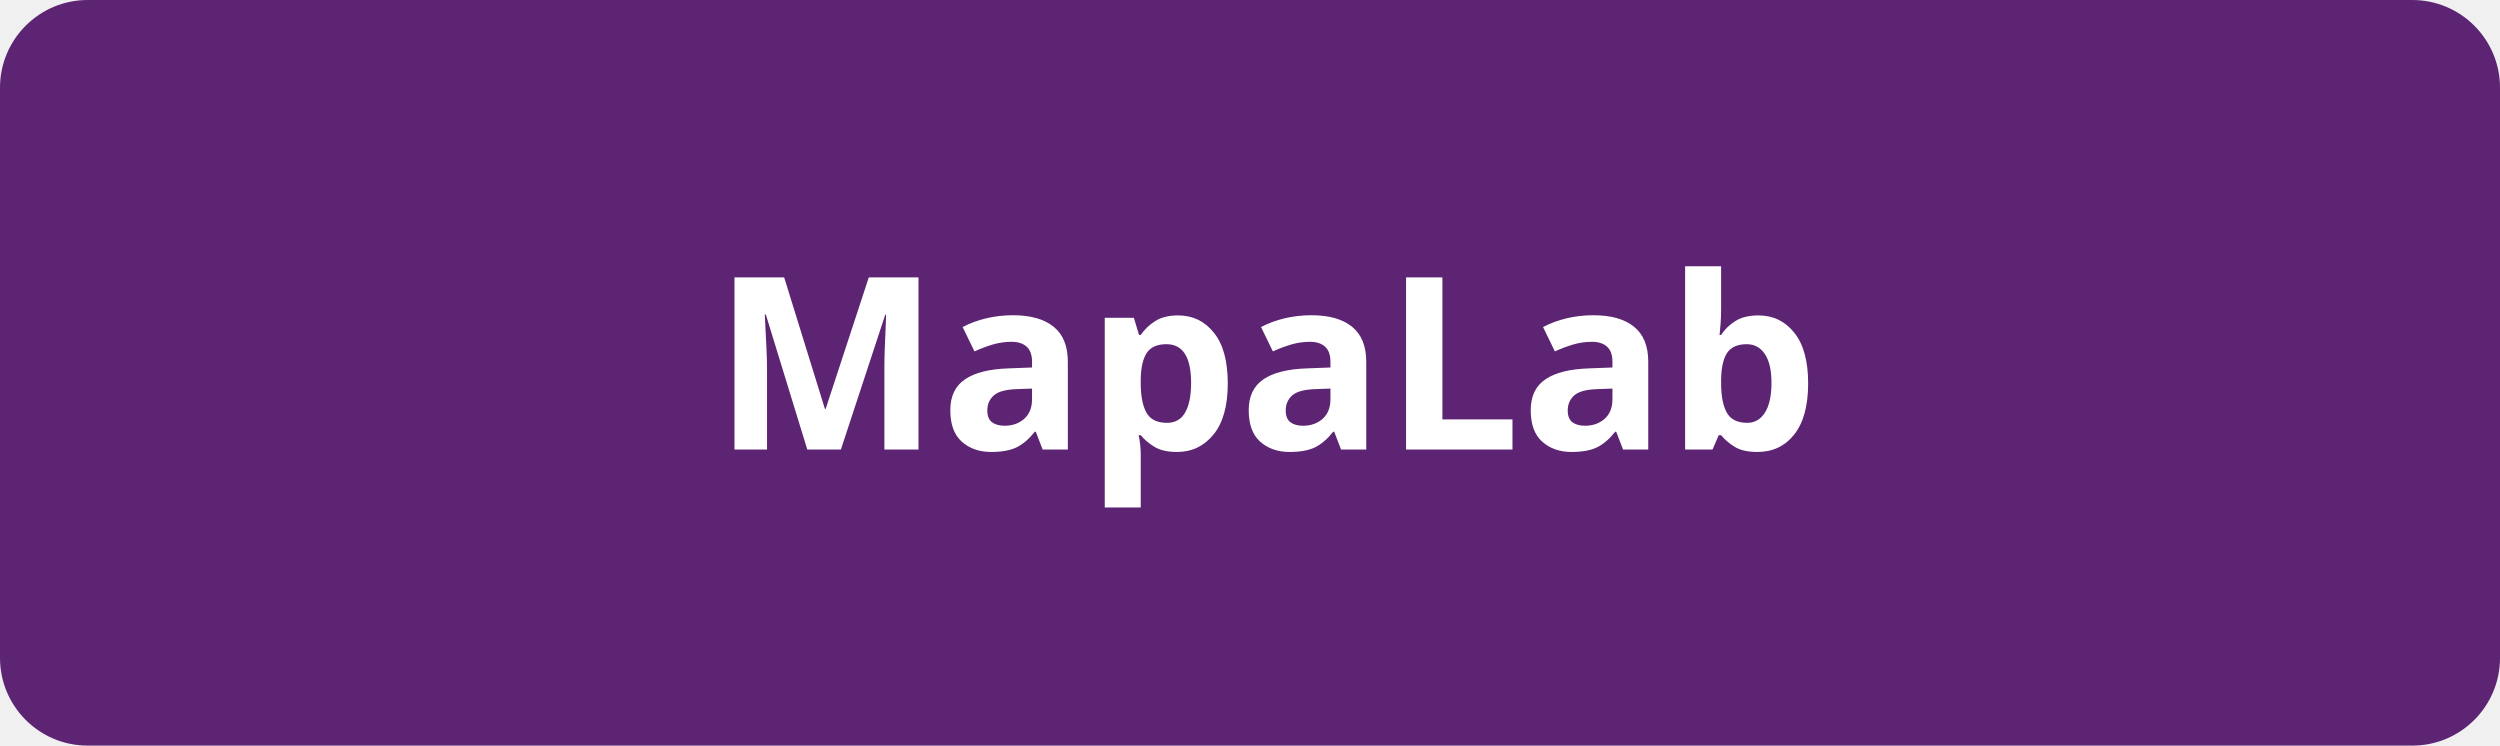
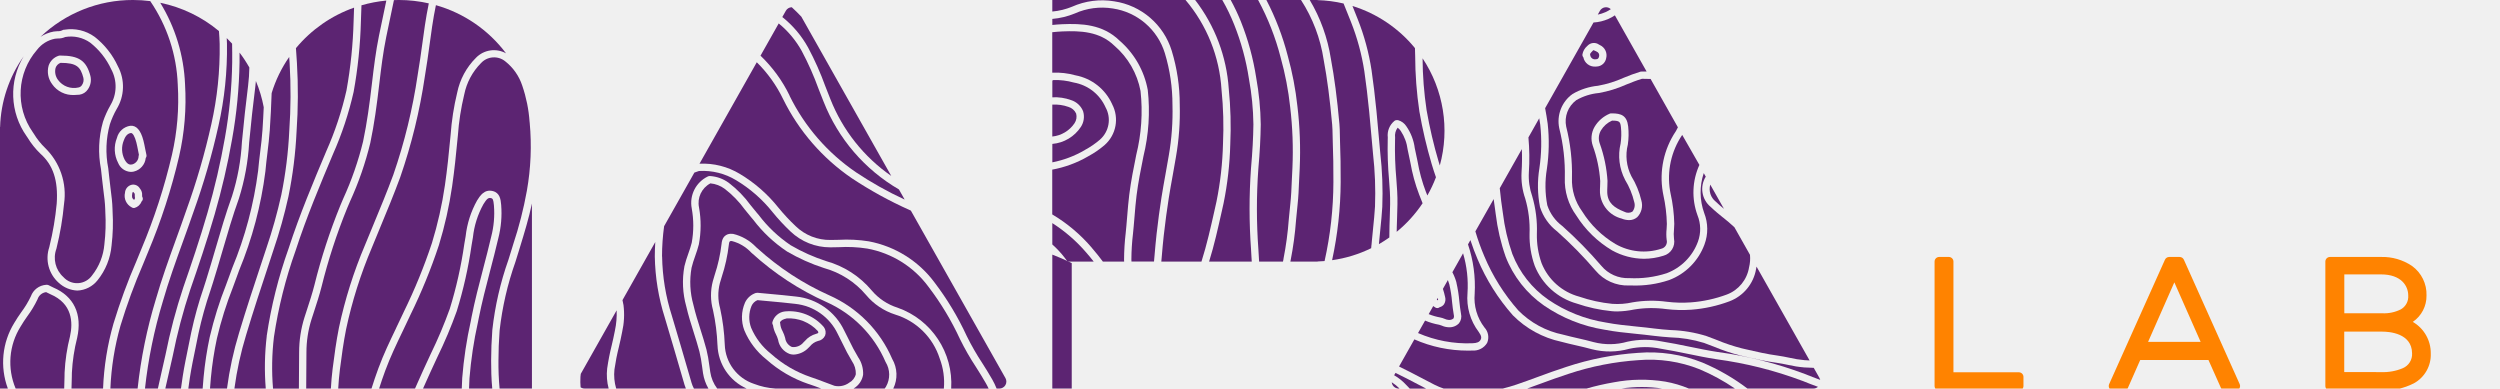
- <svg xmlns="http://www.w3.org/2000/svg" width="228" height="68" viewBox="0 0 228 68">
-   <g id="mapalab_icono" transform="translate(-12 -19)">
-     <rect id="Rectángulo_8420" data-name="Rectángulo 8420" width="228" height="68" rx="8" transform="translate(12 19)" fill="#5c2472" />
-     <text id="MapaLab" transform="translate(77 60)" fill="#fff" font-size="22" font-family="Garet-Bold, Garet" font-weight="700">
-       <tspan x="0" y="0">MapaLab</tspan>
-     </text>
+ <svg xmlns="http://www.w3.org/2000/svg" id="logo_mapalab" width="269.296" height="41.854" viewBox="0 0 269.296 41.854">
+   <defs>
+     <clipPath id="clip-path">
+       <rect id="Rectángulo_14285" data-name="Rectángulo 14285" width="269.296" height="41.854" fill="#5c2472" />
+     </clipPath>
+   </defs>
+   <g id="Enmascarar_grupo_16311" data-name="Enmascarar grupo 16311" transform="translate(0 0)" clip-path="url(#clip-path)">
+     <path id="Trazado_34999" data-name="Trazado 34999" d="M436.121,14.732c.16-.013.257-.064.312-.3a.433.433,0,0,0-.263-.525l-.1-.052c-.235-.124-.248-.11-.3-.059l-.061.064a1.4,1.4,0,0,0-.254.313.4.4,0,0,1,.021.07.514.514,0,0,0,.642.484" transform="translate(-264.183 -8.35)" fill="#5c2472" />
+     <path id="Trazado_35000" data-name="Trazado 35000" d="M437.893,17.08l0,.009a8.3,8.3,0,0,0-1.309,6l.057.3a16.6,16.6,0,0,1,.4,3.283c0,.2-.016.4-.03.593a4.528,4.528,0,0,0,0,1,1.571,1.571,0,0,1-1.134,1.833,7.021,7.021,0,0,1-2.1.33,7.224,7.224,0,0,1-3.428-.9,11.487,11.487,0,0,1-3.855-3.752,6.483,6.483,0,0,1-1.243-4.089,19.9,19.9,0,0,0-.6-5.323,3.62,3.62,0,0,1,1.425-3.683,6.752,6.752,0,0,1,2.751-.892,11.679,11.679,0,0,0,2.758-.857,19.284,19.284,0,0,1,1.82-.662.4.4,0,0,1,.143-.014h.512l-3.416-6.051a4.524,4.524,0,0,1-.682.378,4.657,4.657,0,0,1-1.621.393l-5.211,9.23h0c.1.549.2,1.116.276,1.68a19.113,19.113,0,0,1-.089,4.87,11.1,11.1,0,0,0,.045,3.9,4.572,4.572,0,0,0,1.62,2.243,44.451,44.451,0,0,1,4.2,4.283,3.7,3.7,0,0,0,3.014,1.33,11.216,11.216,0,0,0,4.028-.529,5.745,5.745,0,0,0,3.37-3.409,3.951,3.951,0,0,0-.053-2.838,7.156,7.156,0,0,1,.206-5.419Zm-10.24-9.558.057-.059a.946.946,0,0,1,1.234-.1l.077.04a1.218,1.218,0,0,1,.686,1.416,1.084,1.084,0,0,1-1.013.9c-.056,0-.111.007-.164.007a1.242,1.242,0,0,1-1.283-1,.393.393,0,0,1-.1-.309,1.523,1.523,0,0,1,.507-.9" transform="translate(-256.691 -2.552)" fill="#5c2472" />
+     <path id="Trazado_35001" data-name="Trazado 35001" d="M440.706,39.413a5.633,5.633,0,0,1-.483-3.912,6.9,6.9,0,0,0,.036-1.753c-.068-.6-.146-.711-.959-.713a2.614,2.614,0,0,0-1.2,1.062,1.661,1.661,0,0,0-.118,1.413,14.608,14.608,0,0,1,.83,4.01c0,.206-.005.412-.015.618s-.02.426-.013.634c.043,1.139.765,1.655,1.837,2.079a.881.881,0,0,0,.867-.006,1.109,1.109,0,0,0,.2-1.05,8.131,8.131,0,0,0-.985-2.382" transform="translate(-265.654 -20.042)" fill="#5c2472" />
+     <path id="Trazado_35002" data-name="Trazado 35002" d="M393.037,78.521a.98.98,0,0,1-.117.791.806.806,0,0,1-.465.312.394.394,0,0,1-.463.041c-.083-.05-.157-.108-.236-.161l-.49.868a6.287,6.287,0,0,0,1.262.364,2.32,2.32,0,0,1,.457.144,1.2,1.2,0,0,0,.405.113.707.707,0,0,0,.54-.145.509.509,0,0,0,.044-.387c-.086-.471-.138-.946-.188-1.407a13.238,13.238,0,0,0-.295-1.886,3.7,3.7,0,0,0-.156-.465l-.535.948a8.329,8.329,0,0,1,.236.869" transform="translate(-237.372 -46.535)" fill="#5c2472" />
+     <path id="Trazado_35003" data-name="Trazado 35003" d="M393.56,81.831a.221.221,0,0,0,.072-.019.623.623,0,0,0-.014-.171c0-.02-.011-.039-.015-.059l-.112.2c.024.017.044.035.069.052" transform="translate(-238.723 -49.494)" fill="#5c2472" />
+     <path id="Trazado_35004" data-name="Trazado 35004" d="M439.56,43.092c-.448-.363-.91-.738-1.338-1.153a2.5,2.5,0,0,1-.53-3.259l-.216-.382a6.545,6.545,0,0,0,.048,4.3,4.732,4.732,0,0,1,.031,3.384,6.494,6.494,0,0,1-3.821,3.842,11.439,11.439,0,0,1-4.021.579h-.287a4.487,4.487,0,0,1-3.61-1.61,43.691,43.691,0,0,0-4.127-4.209,5.342,5.342,0,0,1-1.854-2.638,11.731,11.731,0,0,1-.063-4.177,18.47,18.47,0,0,0,.092-4.673c-.033-.234-.072-.47-.11-.706l-1.165,2.063a24.228,24.228,0,0,1,.047,3.783A6.621,6.621,0,0,0,419,40.8a12.609,12.609,0,0,1,.5,4.027A8.92,8.92,0,0,0,420.006,48a6.061,6.061,0,0,0,4.06,3.606,15.717,15.717,0,0,0,3.553.774,7.466,7.466,0,0,0,2.19-.163,12.27,12.27,0,0,1,3.7-.059,13.425,13.425,0,0,0,2.573.065,14.125,14.125,0,0,0,3.879-.846,3.767,3.767,0,0,0,2.395-2.932,3.967,3.967,0,0,0,.1-1.344l-1.68-2.975c-.385-.365-.8-.7-1.208-1.034" transform="translate(-253.95 -19.651)" fill="#5c2472" />
+     <path id="Trazado_35005" data-name="Trazado 35005" d="M426.6,80.917a42.291,42.291,0,0,0-9.257-2.328c-1.037-.159-2.074-.373-3.077-.58-.965-.2-1.962-.4-2.947-.558a8.1,8.1,0,0,0-3.36.015,7.792,7.792,0,0,1-4.035.045c-.561-.157-1.143-.29-1.706-.419-.524-.12-1.066-.245-1.6-.389a10.4,10.4,0,0,1-5.2-2.846,22.009,22.009,0,0,1-3.8-6.047c-.282-.656-.535-1.337-.771-2.052l-.26.461a14.067,14.067,0,0,1,.72,5.31,5.2,5.2,0,0,0,1.054,3.641,1.54,1.54,0,0,1,.286,1.663,1.711,1.711,0,0,1-1.584.821q-.245.008-.489.008a14.3,14.3,0,0,1-5.764-1.21l-1.65,2.922c.819.395,1.625.816,2.411,1.23.472.249.945.5,1.42.739a7.536,7.536,0,0,0,.978.406h6.359q.744-.18,1.493-.435c.764-.26,1.538-.544,2.286-.819,1.007-.37,2.048-.752,3.09-1.085a30.947,30.947,0,0,1,7.706-1.506,15.282,15.282,0,0,1,6.93,1.042,22.658,22.658,0,0,1,4.854,2.8H427.8a.738.738,0,0,0,.486-.184c-.572-.2-1.132-.427-1.683-.647" transform="translate(-232.457 -39.894)" fill="#5c2472" />
+     <path id="Trazado_35006" data-name="Trazado 35006" d="M436.81,99.561a14.513,14.513,0,0,0-6.58-.981,30.176,30.176,0,0,0-7.512,1.47c-1.026.328-2.059.708-3.058,1.075-.466.171-.943.344-1.423.515h6.4a27.346,27.346,0,0,1,2.921-.67,16.078,16.078,0,0,1,5.564-.077,12,12,0,0,1,2.535.747h4.963a21.706,21.706,0,0,0-3.808-2.079" transform="translate(-253.736 -59.786)" fill="#5c2472" />
+     <path id="Trazado_35007" data-name="Trazado 35007" d="M392.482,72.524a14.084,14.084,0,0,1,.315,2c.048.446.1.908.179,1.351a1.2,1.2,0,0,1-.216,1.034,1.393,1.393,0,0,1-1.123.425h-.025a1.849,1.849,0,0,1-.689-.168,1.678,1.678,0,0,0-.3-.1,7.03,7.03,0,0,1-1.515-.448l-.758,1.343a13.354,13.354,0,0,0,5.839,1.1c.519-.017.774-.127.909-.393.085-.165.116-.382-.22-.841a6.037,6.037,0,0,1-1.2-4.172,12.231,12.231,0,0,0-.478-4.284l-1.152,2.04a5.411,5.411,0,0,1,.441,1.115" transform="translate(-235.601 -42.085)" fill="#5c2472" />
+     <path id="Trazado_35008" data-name="Trazado 35008" d="M440.507,72.7c-.343-.006-.682-.024-1.017-.045a12.5,12.5,0,0,1-1.783-.28c-.392-.081-.8-.166-1.192-.219-1.18-.157-2.345-.426-3.471-.687l-.474-.109a19.937,19.937,0,0,1-2.757-.919c-.374-.146-.748-.291-1.126-.427a13.612,13.612,0,0,0-3.653-.6c-.577-.043-1.173-.088-1.76-.165-.643-.085-1.3-.151-1.939-.216-1.108-.111-2.255-.227-3.383-.445a15.951,15.951,0,0,1-6.5-2.6,11.412,11.412,0,0,1-4.135-5.263,21.761,21.761,0,0,1-1.068-4.59c-.082-.526-.155-1.063-.22-1.614L404.057,58a24.793,24.793,0,0,0,.964,2.679,21.239,21.239,0,0,0,3.659,5.832,9.4,9.4,0,0,0,4.821,2.612c.516.14,1.051.262,1.567.381.572.131,1.163.267,1.742.428a6.913,6.913,0,0,0,3.63-.05,8.989,8.989,0,0,1,3.675-.029c1,.157,2.011.364,2.984.565.994.2,2.021.417,3.038.572a43.026,43.026,0,0,1,9.43,2.376c.538.215,1.084.432,1.639.631a.766.766,0,0,0-.077-.194Z" transform="translate(-245.133 -33.076)" fill="#5c2472" />
+     <path id="Trazado_35009" data-name="Trazado 35009" d="M381.955,102.119l-.145.258a5.372,5.372,0,0,1,1.3,1.041c.122.133.251.261.377.391h1.762c-.287-.15-.575-.3-.862-.449-.795-.418-1.609-.844-2.432-1.24" transform="translate(-231.635 -61.953)" fill="#5c2472" />
+     <path id="Trazado_35010" data-name="Trazado 35010" d="M412.1,52.128a10.653,10.653,0,0,0,3.861,4.908,15.2,15.2,0,0,0,6.2,2.468c1.093.212,2.221.325,3.312.435.643.064,1.308.131,1.963.218.565.074,1.15.118,1.716.16a14.416,14.416,0,0,1,3.86.648c.385.138.765.286,1.145.434a19.329,19.329,0,0,0,2.649.886l.475.11c1.108.257,2.254.522,3.4.674.424.056.843.144,1.249.228a11.669,11.669,0,0,0,1.64.263q.274.018.547.031L438.4,53.48c-.017.088-.026.174-.047.263a4.539,4.539,0,0,1-2.874,3.48,14.886,14.886,0,0,1-4.091.9,14.176,14.176,0,0,1-2.727-.066,11.585,11.585,0,0,0-3.462.049,9.452,9.452,0,0,1-1.814.206,5.572,5.572,0,0,1-.614-.032,16.531,16.531,0,0,1-3.729-.814,6.876,6.876,0,0,1-4.535-4.072,9.681,9.681,0,0,1-.556-3.446,11.91,11.91,0,0,0-.461-3.778,7.391,7.391,0,0,1-.4-2.869,23.2,23.2,0,0,0,.031-2.477l-2.379,4.213c.09.934.2,1.813.334,2.668a21.183,21.183,0,0,0,1.024,4.428" transform="translate(-249.19 -24.764)" fill="#5c2472" />
+     <path id="Trazado_35011" data-name="Trazado 35011" d="M469.745,53.167l-1.475-2.612a1.739,1.739,0,0,0,.595,1.839c.278.269.578.524.88.773" transform="translate(-284.044 -30.671)" fill="#5c2472" />
+     <path id="Trazado_35012" data-name="Trazado 35012" d="M444.026,106.157h4.423a14.8,14.8,0,0,0-4.423,0" transform="translate(-269.381 -64.303)" fill="#5c2472" />
+     <path id="Trazado_35013" data-name="Trazado 35013" d="M381.889,105.365h.1a4.675,4.675,0,0,0-.843-.68.75.75,0,0,0,.746.68" transform="translate(-231.231 -63.51)" fill="#5c2472" />
+     <path id="Trazado_35014" data-name="Trazado 35014" d="M440.873,26.811l-2.942-5.21c-.246-.014-.5-.015-.754-.014h-.186c-.571.169-1.141.4-1.692.621a12.473,12.473,0,0,1-2.944.907,5.939,5.939,0,0,0-2.439.777,2.83,2.83,0,0,0-1.077,2.844,20.628,20.628,0,0,1,.622,5.534,5.711,5.711,0,0,0,1.1,3.6,10.613,10.613,0,0,0,3.581,3.509,6.125,6.125,0,0,0,4.927.514.783.783,0,0,0,.592-.964,5.176,5.176,0,0,1-.006-1.172c.013-.182.026-.364.028-.545a16,16,0,0,0-.382-3.128l-.057-.3a9.042,9.042,0,0,1,1.41-6.559,3.905,3.905,0,0,0,.217-.414M436.478,36.5a1.32,1.32,0,0,1-.876.306,2.152,2.152,0,0,1-.792-.167,3.092,3.092,0,0,1-2.333-2.781c-.009-.242,0-.476.013-.7.009-.188.019-.376.014-.564a14,14,0,0,0-.8-3.794,2.452,2.452,0,0,1,.187-2.034,3.453,3.453,0,0,1,1.631-1.424.4.4,0,0,1,.2-.034h.033c1.014,0,1.627.231,1.761,1.41a7.7,7.7,0,0,1-.038,1.953,4.9,4.9,0,0,0,.378,3.4,8.909,8.909,0,0,1,1.078,2.614,1.838,1.838,0,0,1-.457,1.82" transform="translate(-260.131 -13.096)" fill="#5c2472" />
+     <path id="Trazado_35015" data-name="Trazado 35015" d="M438.987,2.192a.754.754,0,0,0-1.175.176l-.232.411a4.276,4.276,0,0,0,.828-.264,3.766,3.766,0,0,0,.579-.323" transform="translate(-265.471 -1.205)" fill="#5c2472" />
+     <path id="Trazado_35016" data-name="Trazado 35016" d="M532.124,71.642V84.065h7.542v.976H531.09v-13.4Z" transform="translate(-322.201 -43.464)" fill="#ff8300" />
+     <path id="Trazado_35016_-_Contorno" data-name="Trazado 35016 - Contorno" d="M531.09,71.142h1.033a.5.5,0,0,1,.5.5V83.565h7.042a.5.5,0,0,1,.5.5v.976a.5.5,0,0,1-.5.5H531.09a.5.5,0,0,1-.5-.5v-13.4A.5.5,0,0,1,531.09,71.142Zm.533,1h-.033v12.4h.38a.5.5,0,0,1-.347-.476Z" transform="translate(-322.201 -43.464)" fill="#ff8300" />
+     <path id="Trazado_35017" data-name="Trazado 35017" d="M601.673,85.042,600.2,81.749h-8l-1.455,3.292h-1.11l6.01-13.4h1.13l6.011,13.4ZM599.8,80.792l-3.6-8.154-3.6,8.154Z" transform="translate(-361.984 -43.464)" fill="#ff8300" />
+     <path id="Trazado_35017_-_Contorno" data-name="Trazado 35017 - Contorno" d="M602.783,85.542h-1.111a.5.5,0,0,1-.456-.3l-1.341-3h-7.351L591.2,85.244a.5.5,0,0,1-.457.3h-1.11a.5.5,0,0,1-.456-.7l6.01-13.4a.5.5,0,0,1,.456-.3h1.13a.5.5,0,0,1,.456.3l6.011,13.4a.5.5,0,0,1-.456.7Zm-.787-1h.014L600.289,80.7a.5.5,0,0,1-.289.546h.2a.5.5,0,0,1,.456.3Zm-11.591,0h.012l.813-1.839Zm1.7-3.781-.319.711a.5.5,0,0,1,.416-.223h.2a.5.5,0,0,1-.3-.488Zm1.266-.469h5.663L596.2,73.877Z" transform="translate(-361.984 -43.464)" fill="#ff8300" />
+     <path id="Trazado_35018" data-name="Trazado 35018" d="M668.241,75.3a2.941,2.941,0,0,1-2.182,2.871,3.429,3.429,0,0,1,2.641,3.369c0,2.756-2.564,3.5-4.862,3.5h-5.494v-13.4h5.494c2.258,0,4.4,1.11,4.4,3.656m-8.862,2.411h4.594c1.608,0,3.292-.5,3.292-2.411,0-1.953-1.761-2.776-3.426-2.776h-4.46Zm0,6.336h4.46c1.684,0,3.847-.4,3.847-2.527-.019-2.086-1.914-2.833-3.713-2.833h-4.594Z" transform="translate(-407.361 -43.464)" fill="#ff8300" />
+     <path id="Trazado_35018_-_Contorno" data-name="Trazado 35018 - Contorno" d="M658.345,71.143h5.494a5.708,5.708,0,0,1,3.342.969,3.777,3.777,0,0,1,1.56,3.187,3.376,3.376,0,0,1-1.476,2.838,3.879,3.879,0,0,1,1.935,3.4,3.514,3.514,0,0,1-1.821,3.219,7.371,7.371,0,0,1-3.541.784h-5.494a.5.5,0,0,1-.5-.5v-13.4A.5.5,0,0,1,658.345,71.143Zm.709,1h-.209v12.4h.467a.5.5,0,0,1-.433-.5V78.687a.5.5,0,0,1,.392-.488.5.5,0,0,1-.392-.488V72.523A.5.5,0,0,1,659.054,72.143Zm4.919,5.067a4.049,4.049,0,0,0,2-.42,1.586,1.586,0,0,0,.8-1.492c0-1.05-.766-2.276-2.926-2.276h-3.96V77.21Zm1.641,1.186a.5.5,0,0,1-.03-.382,5.69,5.69,0,0,1-1.195.184A5.933,5.933,0,0,1,665.614,78.4Zm-1.775,5.15a5.436,5.436,0,0,0,2.336-.416,1.638,1.638,0,0,0,1.011-1.611c-.02-2.164-2.464-2.333-3.213-2.333h-4.094v4.359Zm2.777.482q.137-.064.267-.138a2.5,2.5,0,0,0,1.318-2.351,3.086,3.086,0,0,0-.139-.93,3.439,3.439,0,0,1,.125.907A2.658,2.658,0,0,1,666.616,84.028Z" transform="translate(-407.361 -43.464)" fill="#ff8300" />
+     <path id="Trazado_35019" data-name="Trazado 35019" d="M15.673,17.212a.873.873,0,0,0-.537.552,1.53,1.53,0,0,0,.26,1.28,2.128,2.128,0,0,0,2.217.82.556.556,0,0,0,.367-.26.983.983,0,0,0,.155-.767c-.307-1.2-.725-1.624-2.461-1.624" transform="translate(-9.151 -10.442)" fill="#5c2472" />
+     <path id="Trazado_35020" data-name="Trazado 35020" d="M15.3,17.448a3.9,3.9,0,0,0,.1-3.876,7.779,7.779,0,0,0-2.28-2.883,3.592,3.592,0,0,0-2.679-.6,1.8,1.8,0,0,1-.791.159,2.239,2.239,0,0,0-.308.024,3.2,3.2,0,0,0-1.939,1.2,7.2,7.2,0,0,0-.459,8.867l.1.148a7.813,7.813,0,0,0,1.236,1.556,6.982,6.982,0,0,1,2.033,6.017,32.018,32.018,0,0,1-.795,4.719l-.026.114a2.8,2.8,0,0,0,.756,3.058,1.975,1.975,0,0,0,3.086-.184,6.22,6.22,0,0,0,1.325-3.353,19.74,19.74,0,0,0,.1-3.5l-.008-.269c-.02-.679-.111-1.379-.2-2.056-.053-.411-.106-.822-.145-1.233-.033-.347-.074-.695-.114-1.043a11.011,11.011,0,0,1,.214-5.088,9.772,9.772,0,0,1,.8-1.778m-2.412-1.737a1.314,1.314,0,0,1-.929.594,4.993,4.993,0,0,1-.536.03,2.734,2.734,0,0,1-2.411-1.183A2.306,2.306,0,0,1,8.65,13.18a1.683,1.683,0,0,1,1.086-1.073.382.382,0,0,1,.162-.02l.033,0c1.989,0,2.8.559,3.228,2.216a1.775,1.775,0,0,1-.27,1.411" transform="translate(-3.415 -6.102)" fill="#5c2472" />
+     <path id="Trazado_35021" data-name="Trazado 35021" d="M33.164,42.29a52.164,52.164,0,0,1,1.949-9.548c.632-2.214,1.424-4.4,2.189-6.517.375-1.038.763-2.11,1.126-3.171a75.6,75.6,0,0,0,2.674-9.21A36.8,36.8,0,0,0,42,5.193c-.013-.472-.041-.933-.077-1.386A14.36,14.36,0,0,0,35.6.759,18.24,18.24,0,0,1,38.27,9.526a27.262,27.262,0,0,1-.643,7.793A63.906,63.906,0,0,1,34.3,27.579q-.268.66-.54,1.317a62.16,62.16,0,0,0-2.444,6.647,29.045,29.045,0,0,0-1.087,6.771h2.935c0-.008,0-.017,0-.025" transform="translate(-18.338 -0.46)" fill="#5c2472" />
+     <path id="Trazado_35022" data-name="Trazado 35022" d="M41.523,46.25c.134-.572.267-1.145.39-1.72a60.481,60.481,0,0,1,1.916-7.249c.831-2.391,1.792-5.219,2.615-8.067a76.005,76.005,0,0,0,1.865-8.032,50.584,50.584,0,0,0,.786-8.151c.008-.7,0-1.357-.01-2q-.281-.31-.58-.6c.01.2.021.4.027.608a37.576,37.576,0,0,1-.915,8.833,76.255,76.255,0,0,1-2.7,9.305c-.366,1.066-.755,2.142-1.131,3.183-.761,2.1-1.547,4.278-2.172,6.466A51.642,51.642,0,0,0,39.7,48.182H41.09c.136-.651.285-1.3.433-1.932" transform="translate(-24.083 -6.328)" fill="#5c2472" />
+     <path id="Trazado_35023" data-name="Trazado 35023" d="M48.085,44.5a41.443,41.443,0,0,1,1.31-4.712l.262-.818c.363-1.144.7-2.318,1.036-3.453.542-1.86,1.1-3.783,1.774-5.646a23.407,23.407,0,0,0,1.067-5.854c.2-2.1.42-4.127.663-6.037a18.721,18.721,0,0,0,.136-1.964,14.106,14.106,0,0,0-1.057-1.609c0,.341,0,.688,0,1.044a51.411,51.411,0,0,1-.8,8.276,76.83,76.83,0,0,1-1.884,8.116c-.828,2.865-1.793,5.706-2.627,8.107a59.786,59.786,0,0,0-1.89,7.155c-.124.58-.258,1.158-.393,1.735s-.271,1.163-.4,1.753h1.685c.056-.423.117-.856.188-1.311.169-1.09.4-2.179.614-3.233.107-.516.214-1.032.315-1.549" transform="translate(-27.473 -8.743)" fill="#5c2472" />
+     <path id="Trazado_35024" data-name="Trazado 35024" d="M115.9,48.351c0-1.034.043-2.136.128-3.276a33.787,33.787,0,0,1,1.734-7.558q.187-.6.372-1.2l.138-.452a41.719,41.719,0,0,0,1.477-5.788,27.463,27.463,0,0,0,.306-7.309l-.016-.138a15.208,15.208,0,0,0-.784-3.862,5.525,5.525,0,0,0-1.828-2.623,1.911,1.911,0,0,0-2.627.191A6.664,6.664,0,0,0,113,19.72a26.907,26.907,0,0,0-.685,4.433c-.192,2.031-.37,3.735-.619,5.454a42.562,42.562,0,0,1-1.427,6.345,59.64,59.64,0,0,1-3.073,7.515l-.067.145c-.25.539-.507,1.075-.764,1.61-.66,1.375-1.344,2.8-1.877,4.251-.22.6-.444,1.244-.656,1.914H107.7c.275-.632.556-1.257.836-1.872l.212-.464c.212-.466.429-.93.645-1.395a48.359,48.359,0,0,0,2.052-4.86,45.472,45.472,0,0,0,1.563-6.966l.146-.854a10.192,10.192,0,0,1,1.235-3.855c.31-.494.776-1.231,1.684-1.009.783.192.853.933.9,1.424l.009.088a10.853,10.853,0,0,1-.308,3.565c-.273,1.178-.583,2.363-.883,3.51-.439,1.681-.893,3.419-1.235,5.151l-.083.419a43.606,43.606,0,0,0-.907,6.022c-.02.374-.036.737-.047,1.093h2.5c-.1-1.04-.12-2.072-.12-3.036" transform="translate(-62.995 -9.532)" fill="#5c2472" />
+     <path id="Trazado_35025" data-name="Trazado 35025" d="M121.078,67.066c.348-1.755.8-3.5,1.247-5.2.3-1.142.606-2.322.877-3.489a10.085,10.085,0,0,0,.292-3.311l-.009-.092c-.052-.549-.108-.687-.3-.734-.307-.076-.47.089-.828.658a9.437,9.437,0,0,0-1.13,3.575l-.145.852a46.108,46.108,0,0,1-1.594,7.086,48.925,48.925,0,0,1-2.085,4.94c-.215.462-.43.924-.642,1.388l-.212.465c-.232.509-.465,1.025-.694,1.545h4.173c.011-.37.027-.747.048-1.136A44.125,44.125,0,0,1,121,67.485Z" transform="translate(-70.286 -32.898)" fill="#5c2472" />
+     <path id="Trazado_35026" data-name="Trazado 35026" d="M98.855,36.2c.256-.532.511-1.064.76-1.6l.067-.145a59.1,59.1,0,0,0,3.034-7.415,41.813,41.813,0,0,0,1.4-6.227c.247-1.7.424-3.4.613-5.415a27.686,27.686,0,0,1,.708-4.561,7.38,7.38,0,0,1,2.031-3.765A2.692,2.692,0,0,1,110.7,6.6a14.336,14.336,0,0,0-7.555-5.188c-.152.745-.293,1.519-.407,2.3-.09.613-.174,1.228-.258,1.842-.159,1.158-.323,2.356-.525,3.531A59.934,59.934,0,0,1,99.3,19.95c-.686,1.859-1.455,3.715-2.2,5.51q-.437,1.054-.869,2.109a47.925,47.925,0,0,0-2.757,8.737c-.291,1.458-.493,2.948-.668,4.341-.086.684-.144,1.373-.185,2.063h3.587c.238-.769.493-1.5.743-2.184.547-1.491,1.238-2.93,1.906-4.321" transform="translate(-56.19 -0.855)" fill="#5c2472" />
+     <path id="Trazado_35027" data-name="Trazado 35027" d="M53.893,49.747a39.963,39.963,0,0,1,1.762-5.624q.194-.524.385-1.049l.272-.748A41.021,41.021,0,0,0,59.1,31.859c.057-.678.141-1.364.222-2.028.1-.791.2-1.608.25-2.406s.1-1.605.132-2.411a13.818,13.818,0,0,0-.845-2.823c-.019.2-.037.408-.063.612-.242,1.9-.464,3.925-.661,6.012a24.758,24.758,0,0,1-1.11,6.047c-.663,1.84-1.22,3.751-1.759,5.6-.332,1.139-.676,2.318-1.041,3.471l-.262.82a40.74,40.74,0,0,0-1.287,4.622c-.1.521-.209,1.04-.317,1.559-.216,1.044-.441,2.124-.607,3.194-.064.413-.12.806-.171,1.191h1.544q.044-.6.1-1.218a37.06,37.06,0,0,1,.666-4.352" transform="translate(-31.295 -13.463)" fill="#5c2472" />
+     <path id="Trazado_35028" data-name="Trazado 35028" d="M78.015,34.287q.133-.417.27-.832c.282-.865.575-1.759.8-2.648a62.307,62.307,0,0,1,2.8-8.593l.3-.71a34.338,34.338,0,0,0,2.144-6.169c.421-2,.692-4,.97-6.39.188-1.609.4-3.32.742-5,.257-1.263.524-2.524.791-3.785A14.494,14.494,0,0,0,84.154.67c-.015.573-.033,1.148-.06,1.719A49.7,49.7,0,0,1,83.309,10a36,36,0,0,1-2.219,6.692c-1.342,3.184-2.862,6.794-4.04,10.426a49.057,49.057,0,0,0-2.323,9.27,27.533,27.533,0,0,0-.1,5.568h2.787c0-1.235.013-2.525.025-3.9a12.553,12.553,0,0,1,.575-3.766" transform="translate(-45.217 -0.099)" fill="#5c2472" />
+     <path id="Trazado_35029" data-name="Trazado 35029" d="M67.668,37.461a49.694,49.694,0,0,1,2.356-9.418c1.188-3.664,2.715-7.29,4.063-10.488a35.324,35.324,0,0,0,2.174-6.544,49.174,49.174,0,0,0,.769-7.49c.022-.474.037-.952.05-1.43a14.335,14.335,0,0,0-6.264,4.366c.034.524.071,1.044.107,1.558a57.635,57.635,0,0,1-.037,7.4,46.206,46.206,0,0,1-.874,7.012,54.27,54.27,0,0,1-1.624,5.794l-.5,1.526c-.824,2.487-1.677,5.06-2.439,7.61a36.307,36.307,0,0,0-1.26,5.766h3.377a28.267,28.267,0,0,1,.108-5.662" transform="translate(-38.939 -1.269)" fill="#5c2472" />
+     <path id="Trazado_35030" data-name="Trazado 35030" d="M1.539,34.782c.234-.407.5-.793.761-1.165a10.172,10.172,0,0,0,1.027-1.7A1.876,1.876,0,0,1,4.976,30.68c.017,0,.034,0,.051,0a.39.39,0,0,1,.209.04l.172.088c.111.058.222.116.336.165,2.222.946,3.134,2.871,2.567,5.419a19.081,19.081,0,0,0-.568,3.757l-.007.457c-.006.411-.015.828-.034,1.248h3.4a29.782,29.782,0,0,1,1.118-6.986,62.628,62.628,0,0,1,2.473-6.732c.18-.438.361-.876.538-1.314a63.023,63.023,0,0,0,3.29-10.135,26.45,26.45,0,0,0,.627-7.567,17.074,17.074,0,0,0-2.964-9A14.687,14.687,0,0,0,14.325,0,14.394,14.394,0,0,0,4.358,3.974,3.8,3.8,0,0,1,5.781,3.4,2.841,2.841,0,0,1,6.2,3.36a.953.953,0,0,0,.5-.094A.392.392,0,0,1,6.947,3.2a4.336,4.336,0,0,1,3.241.764A8.568,8.568,0,0,1,12.7,7.141a4.637,4.637,0,0,1-.136,4.611,9.1,9.1,0,0,0-.728,1.635,10.261,10.261,0,0,0-.175,4.735c.041.354.082.707.116,1.06.039.4.09.8.142,1.206.09.7.183,1.415.2,2.133l.008.268a20.337,20.337,0,0,1-.108,3.643A6.928,6.928,0,0,1,10.5,30.2a2.922,2.922,0,0,1-2.164,1.1,3.138,3.138,0,0,1-2.013-.839,3.586,3.586,0,0,1-1.016-3.829l.025-.114a31.441,31.441,0,0,0,.778-4.6c.166-2.479-.38-4.138-1.772-5.376A8.535,8.535,0,0,1,2.97,14.825l-.1-.147a7.854,7.854,0,0,1-.318-8.613A13.868,13.868,0,0,0,.011,13.677H0V41.855H.846a8.089,8.089,0,0,1,.693-7.073M15.248,21.706a1.116,1.116,0,0,1-.754.693.417.417,0,0,1-.082.009.391.391,0,0,1-.23-.074,1.4,1.4,0,0,1-.717-1.575.936.936,0,0,1,.69-.848.816.816,0,0,1,.906.384l.047.059a.983.983,0,0,1,.2.684.663.663,0,0,0,.008.146.391.391,0,0,1-.066.524m-2.656-6.843a1.746,1.746,0,0,1,1.435-1.315c.654-.068,1.134.475,1.422,1.6.075.292.131.586.186.87.043.221.085.443.136.663a.392.392,0,0,1-.074.333,1.683,1.683,0,0,1-1.288,1.466,1.6,1.6,0,0,1-.328.035,1.546,1.546,0,0,1-1.355-.961,3.22,3.22,0,0,1-.134-2.692" transform="translate(0 -0.001)" fill="#5c2472" />
+     <path id="Trazado_35031" data-name="Trazado 35031" d="M34.535,39.813a.941.941,0,0,0,.682-.906.393.393,0,0,1,.033-.129c-.036-.169-.068-.338-.1-.508-.055-.285-.107-.555-.176-.824-.158-.62-.381-1.014-.57-1.014H34.39c-.422.042-.651.454-.769.792a2.465,2.465,0,0,0,.082,2.058c.317.584.6.581.832.531" transform="translate(-20.286 -22.103)" fill="#5c2472" />
+     <path id="Trazado_35032" data-name="Trazado 35032" d="M8.671,88.672a19.716,19.716,0,0,1,.586-3.913c.336-1.512.243-3.523-2.107-4.525-.133-.057-.263-.124-.391-.19l-.076-.039a1.111,1.111,0,0,0-.922.763A10.953,10.953,0,0,1,4.66,82.6c-.261.375-.507.73-.724,1.108A7.25,7.25,0,0,0,3.4,90.391H8.63c.02-.421.028-.842.034-1.258Z" transform="translate(-1.714 -48.537)" fill="#5c2472" />
+     <path id="Trazado_35033" data-name="Trazado 35033" d="M36.435,52.737l-.055-.068c-.028-.035-.066-.083-.093-.111-.052.018-.09.048-.108.187-.046.354-.052.471.2.681a1.612,1.612,0,0,0,.1-.189,1.39,1.39,0,0,1-.026-.322c0-.1,0-.156-.02-.179" transform="translate(-21.934 -31.886)" fill="#5c2472" />
+     <path id="Trazado_35034" data-name="Trazado 35034" d="M60.645,45.331c.766-2.561,1.62-5.138,2.446-7.631l.505-1.526a53.706,53.706,0,0,0,1.6-5.711,45.376,45.376,0,0,0,.858-6.894,56.906,56.906,0,0,0,.038-7.3c-.016-.22-.031-.443-.046-.665A13.922,13.922,0,0,0,64.155,19.5c-.048,1.323-.106,2.662-.2,3.986-.056.82-.157,1.648-.254,2.448-.08.657-.162,1.336-.219,2A41.654,41.654,0,0,1,60.65,38.6l-.272.747q-.191.527-.386,1.053a39.49,39.49,0,0,0-1.73,5.512,36.438,36.438,0,0,0-.653,4.26c-.035.392-.065.774-.093,1.149h1.829a37.015,37.015,0,0,1,1.3-5.991" transform="translate(-34.894 -9.468)" fill="#5c2472" />
+     <path id="Trazado_35035" data-name="Trazado 35035" d="M86.71,39.695c.177-1.408.381-2.915.677-4.4a48.637,48.637,0,0,1,2.8-8.88q.431-1.058.871-2.113c.741-1.788,1.508-3.637,2.188-5.482A59.259,59.259,0,0,0,95.863,8.1c.2-1.162.362-2.354.521-3.506.085-.617.169-1.233.26-1.849.119-.81.265-1.611.422-2.38A14.572,14.572,0,0,0,93.85,0c-.181,0-.361.007-.54.013-.014.068-.029.139-.043.207-.267,1.261-.533,2.523-.791,3.786-.336,1.647-.545,3.339-.731,4.931-.28,2.41-.555,4.431-.981,6.461a34.922,34.922,0,0,1-2.189,6.312l-.3.708A61.6,61.6,0,0,0,85.509,30.9c-.234.914-.53,1.821-.817,2.7-.09.276-.181.551-.269.827a11.79,11.79,0,0,0-.538,3.534c-.012,1.373-.02,2.661-.025,3.893h2.658c.042-.721.1-1.442.192-2.161" transform="translate(-50.876 -0.001)" fill="#5c2472" />
+     <path id="Trazado_35036" data-name="Trazado 35036" d="M140.116,55.737c-.333,1.581-.806,3.133-1.27,4.644l-.138.452q-.184.6-.373,1.2a33.2,33.2,0,0,0-1.7,7.382c-.083,1.121-.125,2.2-.125,3.218a29.734,29.734,0,0,0,.122,3.036h3.485Z" transform="translate(-82.817 -33.814)" fill="#5c2472" />
+     <path id="Trazado_35037" data-name="Trazado 35037" d="M215.951,91.094a1.432,1.432,0,0,0,.727-.923,2.316,2.316,0,0,0-.414-1.4,21.762,21.762,0,0,1-1.029-1.931c-.166-.338-.331-.676-.506-1.008a5.727,5.727,0,0,0-4.583-3.238c-.937-.111-1.9-.2-2.823-.283q-.621-.057-1.241-.115a1.189,1.189,0,0,0-.64.624,3.206,3.206,0,0,0-.039,2.354,7.142,7.142,0,0,0,2.146,2.809,12.356,12.356,0,0,0,4.292,2.507c.548.181,1.091.387,1.615.587.3.115.607.23.913.341a1.965,1.965,0,0,0,1.583-.32m-2.585-5.083a1.028,1.028,0,0,1-.778.582,1.7,1.7,0,0,0-.848.57l-.15.148a2.352,2.352,0,0,1-1.59.745,1.5,1.5,0,0,1-.425-.059,1.951,1.951,0,0,1-1.272-1.541,3.284,3.284,0,0,0-.227-.58,3.015,3.015,0,0,1-.323-1,.394.394,0,0,1-.063-.319,1.572,1.572,0,0,1,1.355-1.152,4.908,4.908,0,0,1,4.19,1.689.979.979,0,0,1,.131.92" transform="translate(-124.49 -49.864)" fill="#5c2472" />
+     <path id="Trazado_35038" data-name="Trazado 35038" d="M214.327,87.162c-.4.092-.608.207-.711.411a.389.389,0,0,1,.022.131,2.034,2.034,0,0,0,.258.834,3.9,3.9,0,0,1,.277.723,1.217,1.217,0,0,0,.726.973,1.372,1.372,0,0,0,1.25-.5l.14-.139a2.433,2.433,0,0,1,1.236-.782c.15-.033.207-.085.218-.111a.258.258,0,0,0-.061-.192,4.231,4.231,0,0,0-3.356-1.353" transform="translate(-129.596 -52.858)" fill="#5c2472" />
+     <path id="Trazado_35039" data-name="Trazado 35039" d="M191.95,67.649a21.49,21.49,0,0,0-.482-3.777,5.988,5.988,0,0,1-.022-3.108c.065-.227.131-.453.2-.68a16.671,16.671,0,0,0,.743-3.347c.087-1.057.831-1.1,1.047-1.091a.351.351,0,0,1,.046.005.407.407,0,0,1,.127,0,4.966,4.966,0,0,1,2.5,1.432l.142.124a29.34,29.34,0,0,0,7.727,5.061,13.184,13.184,0,0,1,6.791,6.851,3.4,3.4,0,0,1,.117,3.2h5.449a7.323,7.323,0,0,0-.448-3.242,7.249,7.249,0,0,0-4.788-4.73,6.788,6.788,0,0,1-3.146-2.113,9.092,9.092,0,0,0-4.532-2.9,20.16,20.16,0,0,1-3.973-1.778,14.966,14.966,0,0,1-3.65-3.429l-.236-.278c-.226-.266-.446-.539-.665-.813a10.8,10.8,0,0,0-2.17-2.235,3.073,3.073,0,0,0-1.541-.588,2.388,2.388,0,0,0-1.224,2.6,10.96,10.96,0,0,1-.019,3.977c-.105.428-.251.844-.392,1.246a11.866,11.866,0,0,0-.393,1.267,8.882,8.882,0,0,0,.2,4c.207.905.494,1.811.77,2.686.219.693.446,1.41.635,2.13a14.59,14.59,0,0,1,.31,1.72c.033.234.065.467.1.7a3.888,3.888,0,0,0,.746,1.777h3.174a5.294,5.294,0,0,1-3.14-4.667" transform="translate(-114.664 -30.462)" fill="#5c2472" />
+     <path id="Trazado_35040" data-name="Trazado 35040" d="M181.329,56.022a22.043,22.043,0,0,0,1.049,6.378c.693,2.305,1.342,4.539,2.12,7.22a3.326,3.326,0,0,0,.258.629h1.563a4.785,4.785,0,0,1-.582-1.652c-.039-.239-.072-.478-.1-.717a13.857,13.857,0,0,0-.291-1.628c-.184-.7-.408-1.409-.624-2.093-.282-.891-.573-1.812-.787-2.748a9.579,9.579,0,0,1-.2-4.35,12.667,12.667,0,0,1,.417-1.351c.141-.4.274-.781.369-1.172a10.357,10.357,0,0,0,0-3.695,3.158,3.158,0,0,1,1.747-3.448.38.38,0,0,1,.2-.037.4.4,0,0,1,.057,0,3.82,3.82,0,0,1,1.989.732,11.577,11.577,0,0,1,2.334,2.389c.214.267.428.535.65.795l.237.278a14.379,14.379,0,0,0,3.45,3.261,19.364,19.364,0,0,0,3.818,1.707,9.844,9.844,0,0,1,4.9,3.156,6.017,6.017,0,0,0,2.791,1.861,8.664,8.664,0,0,1,5.774,8.714h4.032c-.088-.193-.185-.387-.3-.583-.334-.586-.7-1.17-1.058-1.735a27.418,27.418,0,0,1-1.72-3,30.021,30.021,0,0,0-3.387-5.631,10.56,10.56,0,0,0-6.6-4.132,14.486,14.486,0,0,0-3.092-.15c-.289.007-.578.013-.866.015h-.047a6.17,6.17,0,0,1-4.259-1.7,21.712,21.712,0,0,1-1.95-2.1,14.62,14.62,0,0,0-3.928-3.434,6.9,6.9,0,0,0-3.962-.99h-.024l-.26.089-.241.084-3.261,5.775a24.123,24.123,0,0,0-.225,3.257" transform="translate(-110.008 -28.393)" fill="#5c2472" />
+     <path id="Trazado_35041" data-name="Trazado 35041" d="M206.45,81.418a13.132,13.132,0,0,1-4.565-2.663,7.848,7.848,0,0,1-2.365-3.132,3.98,3.98,0,0,1,.074-2.971,1.956,1.956,0,0,1,1.166-1.045.379.379,0,0,1,.151-.017.331.331,0,0,1,.071,0c.422.041.846.079,1.268.118.932.085,1.9.173,2.844.285a6.471,6.471,0,0,1,5.187,3.653c.179.339.348.684.517,1.028a21.087,21.087,0,0,0,.991,1.862,3.074,3.074,0,0,1,.529,1.886,2.106,2.106,0,0,1-1.032,1.48h3.359c.046-.065.093-.129.136-.2a2.584,2.584,0,0,0-.042-2.66,12.433,12.433,0,0,0-6.39-6.468,30.1,30.1,0,0,1-7.937-5.192l-.143-.125a4.3,4.3,0,0,0-2.1-1.246h0a.389.389,0,0,1-.086.005h-.024c-.072,0-.172.03-.2.371a17.562,17.562,0,0,1-.772,3.5q-.1.336-.2.673a5.227,5.227,0,0,0,.03,2.706,22.174,22.174,0,0,1,.5,3.916,4.607,4.607,0,0,0,3.153,4.217,7.71,7.71,0,0,0,2.283.5H207.8c-.443-.168-.894-.337-1.346-.486" transform="translate(-119.346 -40.049)" fill="#5c2472" />
+     <path id="Trazado_35042" data-name="Trazado 35042" d="M158.944,92.2a7.289,7.289,0,0,0,.018,1.091.736.736,0,0,0,.42.132h2.6a5.879,5.879,0,0,1-.159-2.155,24.351,24.351,0,0,1,.489-2.492c.12-.517.245-1.051.343-1.575a8.785,8.785,0,0,0,.189-2.2l-3.863,6.841c-.013.118-.032.235-.04.354" transform="translate(-96.42 -51.573)" fill="#5c2472" />
+     <path id="Trazado_35043" data-name="Trazado 35043" d="M175.772,81.657c-.777-2.679-1.427-4.911-2.118-7.213a23.119,23.119,0,0,1-1.082-6.6c0-.513.02-1.035.052-1.56l-3.534,6.259c.044.174.082.351.111.534a8.381,8.381,0,0,1-.151,2.914c-.1.542-.228,1.084-.35,1.609a23.576,23.576,0,0,0-.475,2.411,5.237,5.237,0,0,0,.187,2.057h7.507a4.059,4.059,0,0,1-.146-.41" transform="translate(-102.038 -40.213)" fill="#5c2472" />
+     <path id="Trazado_35044" data-name="Trazado 35044" d="M214.338,33.035l-.134-.062a42.912,42.912,0,0,1-6.211-3.414,22.185,22.185,0,0,1-7.423-8.552,14.243,14.243,0,0,0-2.829-3.95l-6.169,10.926a7.7,7.7,0,0,1,4.335,1.094,15.377,15.377,0,0,1,4.14,3.61,21.042,21.042,0,0,0,1.878,2.02,5.288,5.288,0,0,0,3.771,1.49c.284,0,.57-.008.854-.015a15.121,15.121,0,0,1,3.26.164,11.464,11.464,0,0,1,7.075,4.426,30.817,30.817,0,0,1,3.475,5.777,26.82,26.82,0,0,0,1.673,2.916c.361.572.735,1.164,1.077,1.766a7.817,7.817,0,0,1,.465.972h.3a.752.752,0,0,0,.655-1.121Z" transform="translate(-116.222 -10.349)" fill="#5c2472" />
+     <path id="Trazado_35045" data-name="Trazado 35045" d="M211.4,14.214a21.4,21.4,0,0,0,7.164,8.251A38.478,38.478,0,0,0,223.8,25.4l-.617-1.091a18.973,18.973,0,0,1-8.113-9.448c-.183-.451-.359-.9-.535-1.359a31.565,31.565,0,0,0-1.818-4.1,10.222,10.222,0,0,0-2.484-2.975l-1.962,3.475a14.949,14.949,0,0,1,3.138,4.307" transform="translate(-126.351 -3.902)" fill="#5c2472" />
+     <path id="Trazado_35046" data-name="Trazado 35046" d="M217.03,6.321a32.167,32.167,0,0,1,1.866,4.2c.175.45.35.9.531,1.348a18.2,18.2,0,0,0,6.562,8.286L216.3,2.995q-.5-.532-1.028-1.013a.742.742,0,0,0-.639.38l-.381.674a10.991,10.991,0,0,1,2.776,3.285" transform="translate(-129.983 -1.202)" fill="#5c2472" />
+     <path id="Trazado_35047" data-name="Trazado 35047" d="M382.218,45.547c-.006.221-.01.435-.013.644a14.143,14.143,0,0,0,2.79-3.078c-.111-.3-.232-.606-.369-.933a18.393,18.393,0,0,1-.944-3.442c-.068-.331-.136-.663-.209-.993-.03-.137-.059-.274-.087-.412a4.643,4.643,0,0,0-.75-2.02,1.31,1.31,0,0,0-.33-.339,1.466,1.466,0,0,0-.271,1.065c0,.084,0,.166-.007.247a37.018,37.018,0,0,0,.143,4.264c.03.418.06.837.086,1.256.058.938.024,1.888-.008,2.806-.011.312-.022.623-.029.935" transform="translate(-231.756 -21.219)" fill="#5c2472" />
+     <path id="Trazado_35048" data-name="Trazado 35048" d="M389.6,15.972a39.124,39.124,0,0,0,.435,5.593,49.846,49.846,0,0,0,1.309,5.587c.035.121.076.241.114.363A14.082,14.082,0,0,0,389.6,15.972" transform="translate(-236.363 -9.69)" fill="#5c2472" />
+     <path id="Trazado_35049" data-name="Trazado 35049" d="M373.406,25.647c-.046.45-.092.9-.132,1.349l-.026.289q.579-.334,1.122-.719c0-.4.009-.825.019-1.271.008-.314.019-.629.03-.944.032-.9.065-1.829.009-2.73-.026-.416-.056-.832-.086-1.248a37.637,37.637,0,0,1-.144-4.355c0-.075,0-.151.006-.229a1.991,1.991,0,0,1,.741-1.8.391.391,0,0,1,.254-.066.371.371,0,0,1,.117.007,1.559,1.559,0,0,1,.894.666,5.3,5.3,0,0,1,.9,2.346c.028.134.055.267.085.4.074.334.143.67.212,1.005a17.558,17.558,0,0,0,.9,3.3c.057.135.108.265.16.395a13.932,13.932,0,0,0,.926-1.963c-.162-.466-.318-.934-.456-1.408a50.584,50.584,0,0,1-1.329-5.675,41.636,41.636,0,0,1-.454-6.017c-.006-.272-.016-.54-.023-.811a14.1,14.1,0,0,0-6.733-4.54c.193.474.383.948.568,1.425a25.256,25.256,0,0,1,1.492,5.513c.191,1.318.364,2.754.527,4.389.083.84.156,1.68.23,2.521.057.661.115,1.322.178,1.982a38.545,38.545,0,0,1,.219,5.82c-.046.793-.128,1.6-.207,2.374" transform="translate(-224.714 -0.985)" fill="#5c2472" />
+     <path id="Trazado_35050" data-name="Trazado 35050" d="M353.97,15.132c-.008-.2-.011-.4-.015-.6-.007-.381-.013-.74-.045-1.1-.245-2.741-.537-4.96-.915-6.981A16.359,16.359,0,0,0,350.552,0h-3.729a28.491,28.491,0,0,1,2.3,6.01,33.78,33.78,0,0,1,1.042,5.428,40.985,40.985,0,0,1,.248,6.683c-.031.478-.05.957-.07,1.437-.033.814-.067,1.656-.159,2.485-.061.545-.112,1.091-.162,1.637a36.4,36.4,0,0,1-.589,4.371c-.009.041-.016.084-.025.126h2.926v-.011c.254-.007.507-.022.758-.043a39.551,39.551,0,0,0,.95-8.508c.007-1.492-.017-3-.073-4.485" transform="translate(-210.41 -0.001)" fill="#5c2472" />
+     <path id="Trazado_35051" data-name="Trazado 35051" d="M299.419,26.522c.168-1.471.342-2.776.533-3.989.131-.83.282-1.669.429-2.481.122-.675.244-1.349.356-2.026a27.341,27.341,0,0,0,.4-5.482,19.061,19.061,0,0,0-.82-5.562,6.921,6.921,0,0,0-5.608-4.815,7.18,7.18,0,0,0-4.089.537,8.192,8.192,0,0,1-2.424.587v.651c.354-.035.71-.066,1.067-.08,2.033-.083,4.354-.019,6.178,1.772a9.23,9.23,0,0,1,3.036,5.314,20.635,20.635,0,0,1-.469,7.155c-.276,1.373-.562,2.793-.739,4.207-.094.75-.157,1.519-.217,2.262-.03.368-.06.736-.094,1.1-.023.251-.048.5-.073.755a24.806,24.806,0,0,0-.173,2.778c0,.074.007.149.01.224h2.426c.02-.231.042-.463.062-.694.062-.726.127-1.477.211-2.216" transform="translate(-174.841 -1.254)" fill="#5c2472" />
+     <path id="Trazado_35052" data-name="Trazado 35052" d="M290.592,30.643a1.281,1.281,0,0,0,.171-1.032,1.319,1.319,0,0,0-.833-.721,4.354,4.354,0,0,0-1.737-.244v3.437a3.291,3.291,0,0,0,2.4-1.439" transform="translate(-174.841 -17.376)" fill="#5c2472" />
+     <path id="Trazado_35053" data-name="Trazado 35053" d="M333.337,26.924a60.9,60.9,0,0,1-.007-8.8c.156-1.749.241-3.3.258-4.736a28.957,28.957,0,0,0-.482-4.9,26.544,26.544,0,0,0-1.6-5.866A20.62,20.62,0,0,0,330.235,0h-2.924a17.592,17.592,0,0,1,3.623,9.581,40.631,40.631,0,0,1,.162,5.95,36.528,36.528,0,0,1-.718,6.351l-.205.92c-.4,1.777-.8,3.594-1.358,5.376h4.594c0-.051-.006-.1-.009-.154q-.033-.551-.065-1.1" transform="translate(-198.573 -0.001)" fill="#5c2472" />
+     <path id="Trazado_35054" data-name="Trazado 35054" d="M288.194,61.1v2.3a10.379,10.379,0,0,1,1.345,1.447c.1.132.2.269.294.4h2.819c-.249-.317-.5-.632-.773-.94a16.565,16.565,0,0,0-3.685-3.205" transform="translate(-174.841 -37.069)" fill="#5c2472" />
+     <path id="Trazado_35055" data-name="Trazado 35055" d="M365.355,26.38l.039-.438c.039-.453.086-.907.133-1.361.079-.769.16-1.564.205-2.339a37.961,37.961,0,0,0-.217-5.7c-.063-.662-.121-1.325-.179-1.988-.073-.837-.146-1.675-.229-2.511-.162-1.623-.332-3.047-.522-4.353a24.484,24.484,0,0,0-1.448-5.342c-.255-.66-.522-1.316-.791-1.971a14.131,14.131,0,0,0-2.805-.364V0H358.7a17.646,17.646,0,0,1,2.273,6.3c.384,2.046.677,4.288.925,7.056.035.388.041.778.048,1.156,0,.2.007.391.014.586.056,1.5.081,3.015.073,4.518a40.682,40.682,0,0,1-.923,8.412,14,14,0,0,0,4.209-1.292c.011-.12.022-.24.032-.359" transform="translate(-217.618 0)" fill="#5c2472" />
+     <path id="Trazado_35056" data-name="Trazado 35056" d="M291.726,29.424a8.92,8.92,0,0,0,1.6-1.1,2.812,2.812,0,0,0,.608-3.47,4.611,4.611,0,0,0-3.428-2.681,7.3,7.3,0,0,0-2.2-.267.78.78,0,0,1-.109.059v1.8a5.108,5.108,0,0,1,2.017.3,2.069,2.069,0,0,1,1.293,1.191,2,2,0,0,1-.229,1.687,4.1,4.1,0,0,1-3.081,1.843v1.985a11.194,11.194,0,0,0,3.47-1.308Z" transform="translate(-174.841 -13.283)" fill="#5c2472" />
+     <path id="Trazado_35057" data-name="Trazado 35057" d="M288.194,69.728V84.157h2.093V70.647c-.06-.03-.115-.061-.176-.091-.6-.294-1.245-.566-1.917-.828" transform="translate(-174.841 -42.302)" fill="#5c2472" />
+     <path id="Trazado_35058" data-name="Trazado 35058" d="M342.734,27.886a35.691,35.691,0,0,0,.575-4.277c.052-.551.1-1.1.164-1.651.089-.8.122-1.629.155-2.43.02-.486.04-.972.071-1.456a40.316,40.316,0,0,0-.245-6.554,32.937,32.937,0,0,0-1.019-5.3A27.2,27.2,0,0,0,340,0h-2.952a21.9,21.9,0,0,1,1.1,2.325,27.717,27.717,0,0,1,1.647,6.038,30.568,30.568,0,0,1,.491,5.036c-.018,1.458-.1,3.027-.261,4.8a60.229,60.229,0,0,0,.008,8.683q.031.549.065,1.1l.012.2h2.571c.019-.1.036-.2.057-.293" transform="translate(-204.48 -0.001)" fill="#5c2472" />
+     <path id="Trazado_35059" data-name="Trazado 35059" d="M292.472,31.925c.413.475.8.961,1.169,1.457h2.291c0-.071-.008-.142-.009-.213A25.4,25.4,0,0,1,296.1,30.3c.025-.25.05-.5.072-.749.033-.365.063-.73.093-1.1.061-.752.125-1.529.221-2.3.181-1.442.469-2.876.749-4.264a19.592,19.592,0,0,0,.462-6.883,8.5,8.5,0,0,0-2.809-4.869c-1.6-1.572-3.724-1.623-5.6-1.548-.364.015-.732.048-1.1.086v4.358a7.957,7.957,0,0,1,2.5.285,5.419,5.419,0,0,1,3.963,3.139,3.608,3.608,0,0,1-.8,4.352,9.671,9.671,0,0,1-1.733,1.2l-.061.036a12.018,12.018,0,0,1-3.87,1.432v4.824a17.023,17.023,0,0,1,4.278,3.611" transform="translate(-174.841 -5.203)" fill="#5c2472" />
+     <path id="Trazado_35060" data-name="Trazado 35060" d="M305.674,22.632l.206-.922a35.853,35.853,0,0,0,.7-6.214,39.769,39.769,0,0,0-.159-5.834A16.517,16.517,0,0,0,302.546,0H288.194V1.243a7.363,7.363,0,0,0,2.13-.521A7.94,7.94,0,0,1,294.846.14a7.664,7.664,0,0,1,6.211,5.327,19.761,19.761,0,0,1,.864,5.794,28.068,28.068,0,0,1-.408,5.64c-.112.68-.235,1.359-.358,2.038-.146.807-.3,1.641-.426,2.463-.189,1.2-.362,2.5-.529,3.956-.083.728-.146,1.474-.208,2.195-.018.209-.038.417-.056.626h4.325c.582-1.827,1-3.709,1.414-5.546" transform="translate(-174.841 0)" fill="#5c2472" />
  </g>
</svg>
